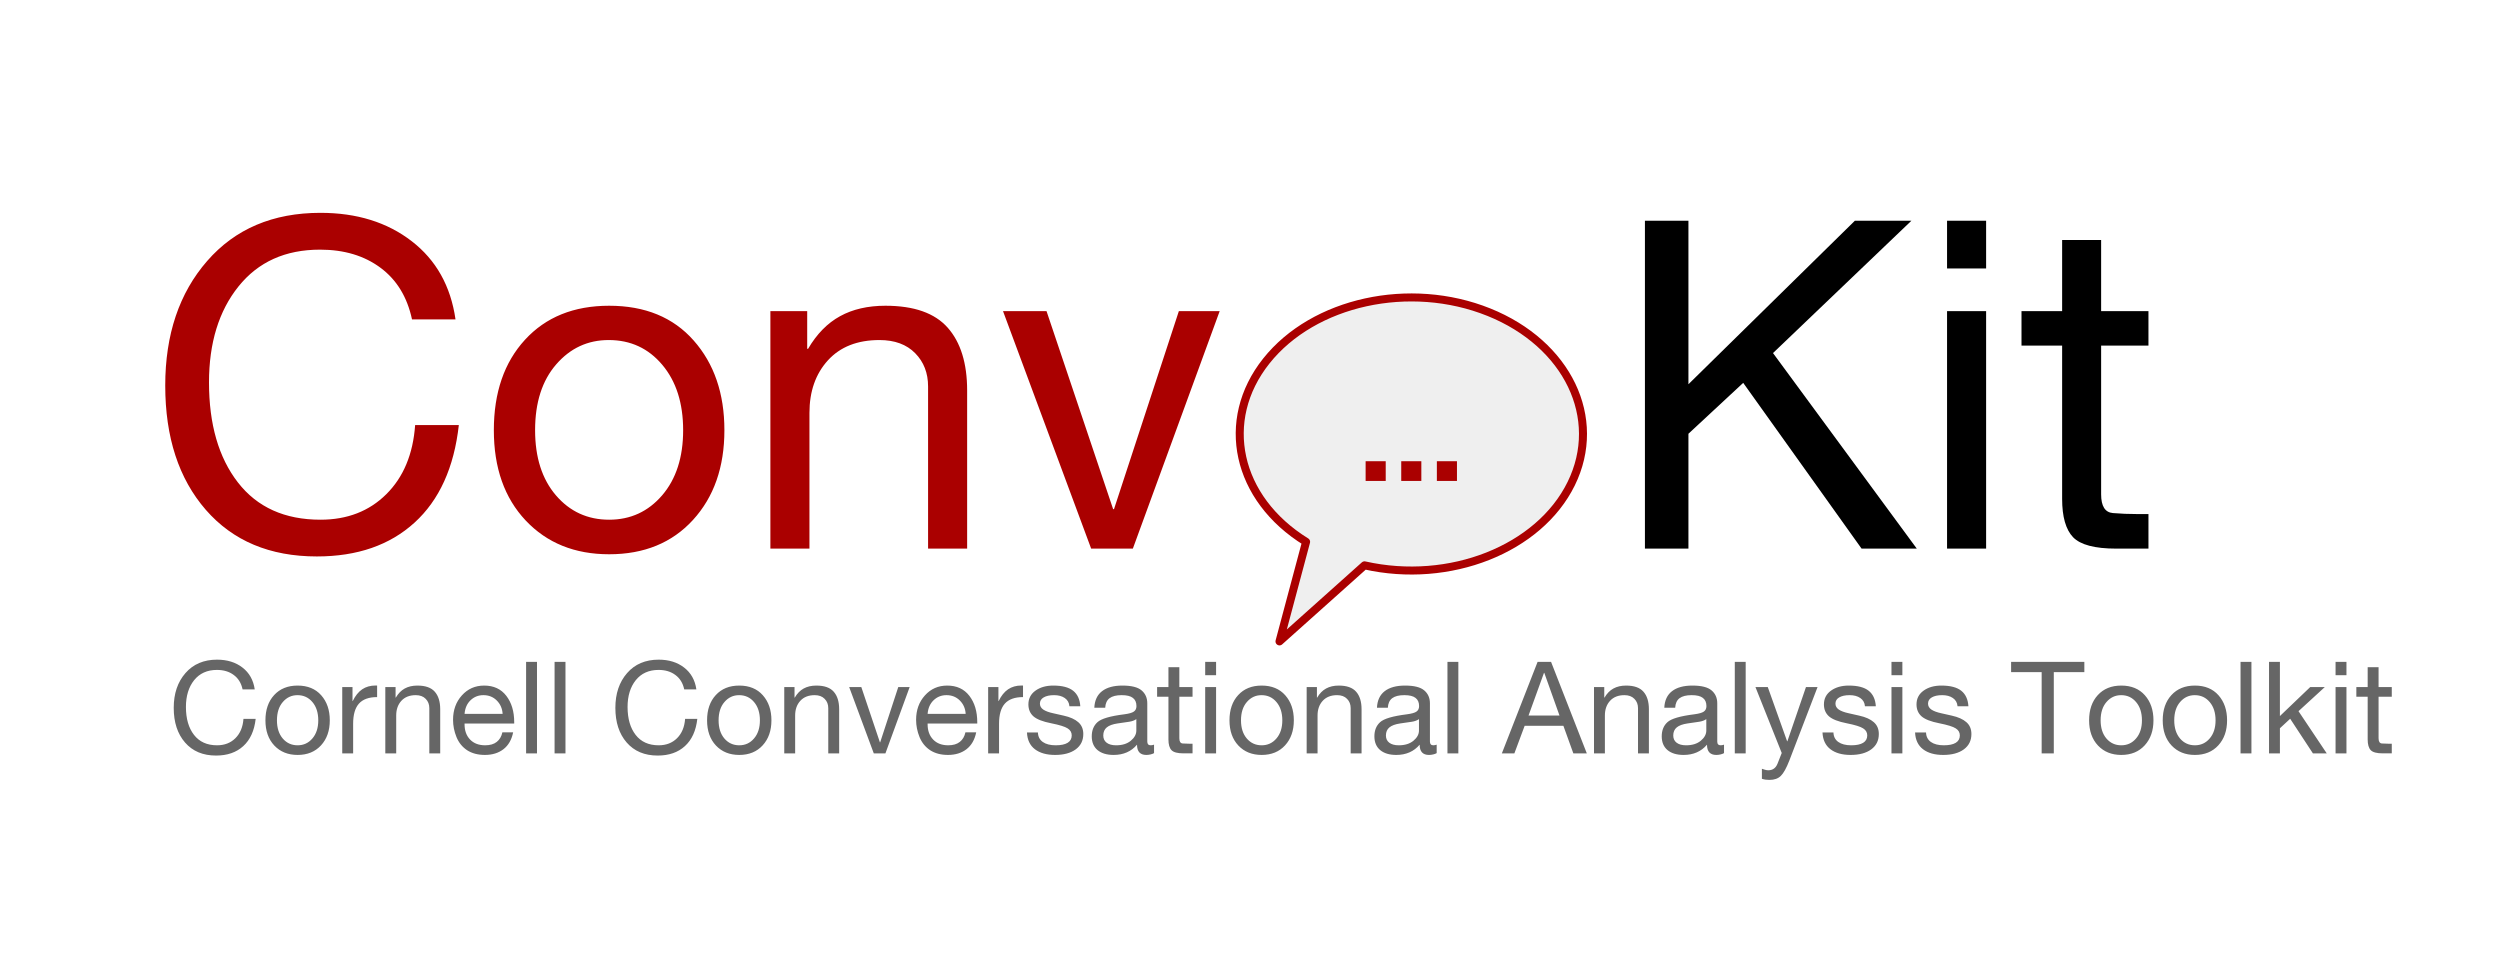
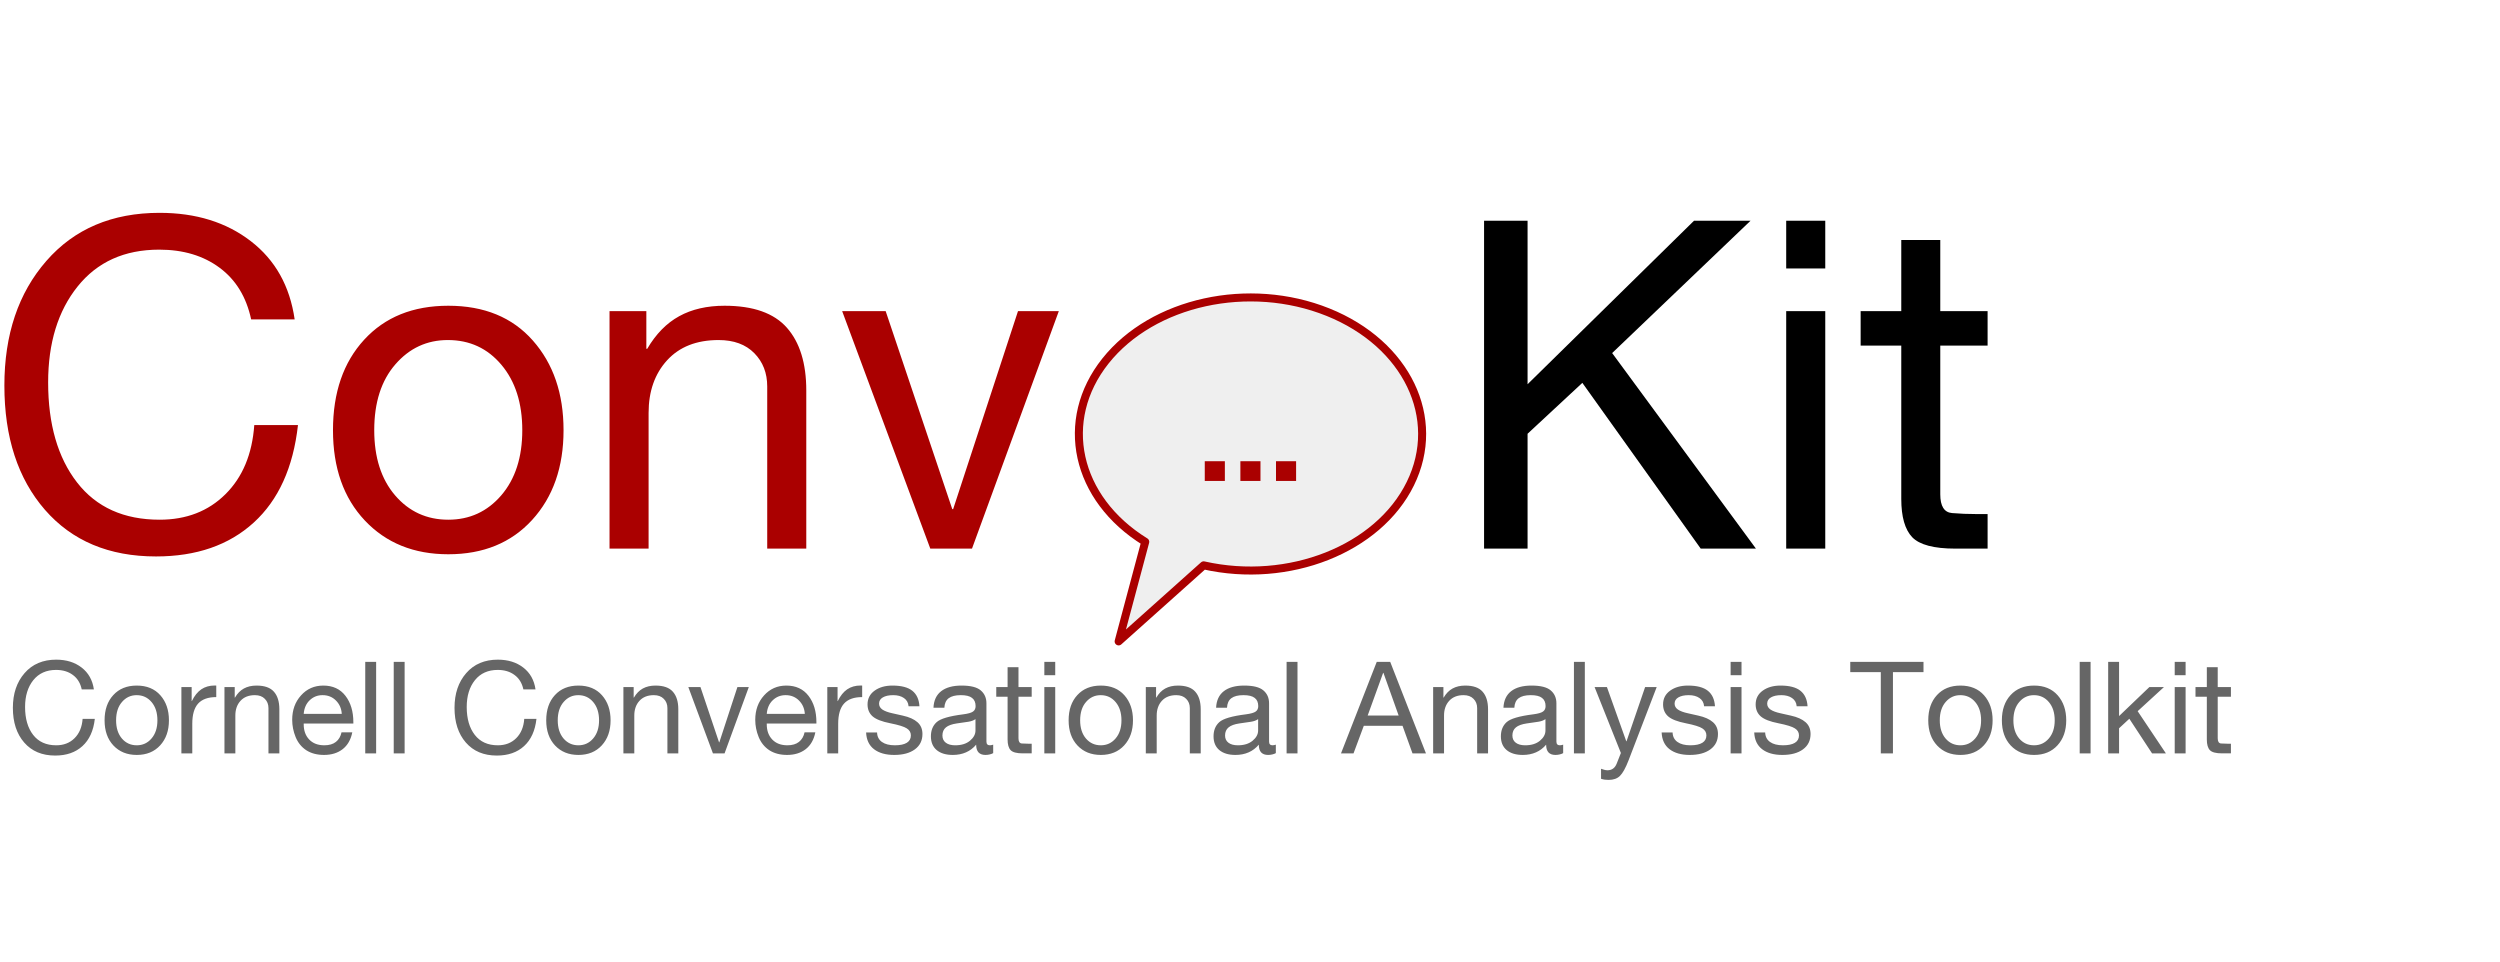
<svg xmlns="http://www.w3.org/2000/svg" version="1.1" viewBox="0.0 0.0 624.0 240.0" fill="none" stroke="none" stroke-linecap="square" stroke-miterlimit="10">
  <clipPath id="p.0">
    <path d="m0 0l624.0 0l0 240.0l-624.0 0l0 -240.0z" clip-rule="nonzero" />
  </clipPath>
  <g clip-path="url(#p.0)">
    <path fill="#000000" fill-opacity="0.0" d="m0 0l624.0 0l0 240.0l-624.0 0z" fill-rule="evenodd" />
-     <path fill="#000000" fill-opacity="0.0" d="m32.987 147.234l576.0 0l0 58.173l-576.0 0z" fill-rule="evenodd" />
-     <path fill="#666666" d="m54.174 164.65q3.797 0 6.344 1.969q2.562 1.969 3.062 5.453l-3.031 0q-0.5 -2.344 -2.203 -3.594q-1.688 -1.266 -4.203 -1.266q-3.625 0 -5.688 2.562q-2.047 2.562 -2.047 6.688q0 4.375 2.016 6.969q2.016 2.594 5.75 2.594q2.797 0 4.578 -1.766q1.797 -1.781 2.016 -4.828l3.047 0q-0.5 4.438 -3.094 6.797q-2.578 2.359 -6.797 2.359q-4.906 0 -7.734 -3.25q-2.828 -3.25 -2.828 -8.656q0 -5.328 2.922 -8.672q2.922 -3.359 7.891 -3.359zm20.109 6.469q3.75 0 5.891 2.422q2.141 2.422 2.141 6.25q0 3.859 -2.188 6.25q-2.188 2.391 -5.844 2.391q-3.594 0 -5.812 -2.344q-2.219 -2.359 -2.219 -6.297q0 -3.938 2.172 -6.297q2.172 -2.375 5.859 -2.375zm-5.156 8.672q0 2.844 1.453 4.547q1.453 1.688 3.703 1.688q2.234 0 3.688 -1.703q1.469 -1.703 1.469 -4.531q0 -2.828 -1.453 -4.547q-1.453 -1.734 -3.734 -1.734q-2.188 0 -3.656 1.703q-1.469 1.688 -1.469 4.578zm24.625 -8.688q0.094 0 0.172 0q0.078 0 0.203 0.016l0 2.875q-3.062 0 -4.531 1.625q-1.453 1.625 -1.453 5.016l0 7.406l-2.719 0l0 -16.547l2.562 0l0 3.484l0.062 0q0.953 -1.969 2.344 -2.922q1.406 -0.953 3.359 -0.953zm10.438 0.016q2.984 0 4.328 1.531q1.359 1.531 1.359 4.375l0 11.016l-2.719 0l0 -11.297q0 -1.406 -0.906 -2.312q-0.891 -0.922 -2.484 -0.922q-2.297 0 -3.594 1.422q-1.281 1.406 -1.281 3.656l0 9.453l-2.719 0l0 -16.547l2.562 0l0 2.625l0.062 0q0.906 -1.547 2.219 -2.266q1.328 -0.734 3.172 -0.734zm16.656 0q3.562 0 5.531 2.562q1.969 2.562 1.969 6.578l0 0.328l-12.391 0l0 0.203q0 2.359 1.375 3.797q1.375 1.438 3.781 1.438q1.812 0 2.875 -0.844q1.078 -0.844 1.406 -2.391l2.688 0q-0.547 2.75 -2.406 4.203q-1.859 1.438 -4.656 1.438q-2.609 0 -4.422 -1.172q-1.797 -1.188 -2.656 -3.281q-0.859 -2.109 -0.859 -4.312q0 -3.656 2.203 -6.094q2.203 -2.453 5.562 -2.453zm-4.891 7.062l9.5 0q-0.125 -2.016 -1.469 -3.344q-1.328 -1.328 -3.328 -1.328q-1.875 0 -3.203 1.266q-1.328 1.266 -1.5 3.406zm18.078 -12.984l0 22.844l-2.719 0l0 -22.844l2.719 0zm7.109 0l0 22.844l-2.719 0l0 -22.844l2.719 0zm23.266 -0.547q3.797 0 6.344 1.969q2.562 1.969 3.062 5.453l-3.031 0q-0.5 -2.344 -2.203 -3.594q-1.688 -1.266 -4.203 -1.266q-3.625 0 -5.688 2.562q-2.047 2.562 -2.047 6.688q0 4.375 2.016 6.969q2.016 2.594 5.75 2.594q2.797 0 4.578 -1.766q1.797 -1.781 2.016 -4.828l3.047 0q-0.5 4.438 -3.094 6.797q-2.578 2.359 -6.797 2.359q-4.906 0 -7.734 -3.25q-2.828 -3.25 -2.828 -8.656q0 -5.328 2.922 -8.672q2.922 -3.359 7.891 -3.359zm20.109 6.469q3.75 0 5.891 2.422q2.141 2.422 2.141 6.25q0 3.859 -2.188 6.25q-2.188 2.391 -5.844 2.391q-3.594 0 -5.812 -2.344q-2.219 -2.359 -2.219 -6.297q0 -3.938 2.172 -6.297q2.172 -2.375 5.859 -2.375zm-5.156 8.672q0 2.844 1.453 4.547q1.453 1.688 3.703 1.688q2.234 0 3.688 -1.703q1.469 -1.703 1.469 -4.531q0 -2.828 -1.453 -4.547q-1.453 -1.734 -3.734 -1.734q-2.188 0 -3.656 1.703q-1.469 1.688 -1.469 4.578zm24.406 -8.672q2.984 0 4.328 1.531q1.359 1.531 1.359 4.375l0 11.016l-2.719 0l0 -11.297q0 -1.406 -0.906 -2.312q-0.891 -0.922 -2.484 -0.922q-2.297 0 -3.594 1.422q-1.281 1.406 -1.281 3.656l0 9.453l-2.719 0l0 -16.547l2.562 0l0 2.625l0.062 0q0.906 -1.547 2.219 -2.266q1.328 -0.734 3.172 -0.734zm11.219 0.375l4.641 13.797l0.062 0l4.516 -13.797l2.844 0l-6.047 16.547l-2.906 0l-6.141 -16.547l3.031 0zm21.438 -0.375q3.562 0 5.531 2.562q1.969 2.562 1.969 6.578l0 0.328l-12.391 0l0 0.203q0 2.359 1.375 3.797q1.375 1.438 3.781 1.438q1.812 0 2.875 -0.844q1.078 -0.844 1.406 -2.391l2.688 0q-0.547 2.75 -2.406 4.203q-1.859 1.438 -4.656 1.438q-2.609 0 -4.422 -1.172q-1.797 -1.188 -2.656 -3.281q-0.859 -2.109 -0.859 -4.312q0 -3.656 2.203 -6.094q2.203 -2.453 5.562 -2.453zm-4.891 7.062l9.5 0q-0.125 -2.016 -1.469 -3.344q-1.328 -1.328 -3.328 -1.328q-1.875 0 -3.203 1.266q-1.328 1.266 -1.5 3.406zm23.438 -7.078q0.094 0 0.172 0q0.078 0 0.203 0.016l0 2.875q-3.062 0 -4.531 1.625q-1.453 1.625 -1.453 5.016l0 7.406l-2.719 0l0 -16.547l2.562 0l0 3.484l0.062 0q0.953 -1.969 2.344 -2.922q1.406 -0.953 3.359 -0.953zm7.922 0.016q3.344 0 4.969 1.297q1.625 1.297 1.781 3.875l-2.719 0l0 -0.031q-0.109 -1.312 -1.156 -2.031q-1.031 -0.719 -2.672 -0.719q-1.641 0 -2.594 0.562q-0.938 0.547 -0.938 1.547q0 0.906 0.828 1.484q0.844 0.578 2.531 0.938l2.562 0.578q2.406 0.531 3.656 1.641q1.25 1.094 1.25 2.953q0 2.438 -1.891 3.828q-1.891 1.391 -5.156 1.391q-3.172 0 -5.031 -1.422q-1.859 -1.422 -1.984 -4.188l2.734 0q0.047 1.547 1.219 2.375q1.172 0.828 3.219 0.828q1.969 0 2.984 -0.625q1.016 -0.625 1.016 -1.844q0 -1.109 -1.016 -1.75q-1.0 -0.656 -4.125 -1.281q-3.125 -0.609 -4.406 -1.719q-1.266 -1.125 -1.266 -2.984q0 -2.172 1.766 -3.438q1.766 -1.266 4.438 -1.266zm17.266 0q3.375 0 4.781 1.203q1.422 1.203 1.422 3.219q0 8.609 0 9.547q0 0.938 0.859 0.938q0.188 0 0.406 -0.047q0.219 -0.047 0.422 -0.109l0 2.109q-0.375 0.219 -0.875 0.328q-0.484 0.125 -1.062 0.125q-1.125 0 -1.719 -0.625q-0.594 -0.641 -0.594 -1.938q-1.078 1.281 -2.547 1.922q-1.469 0.641 -3.281 0.641q-2.562 0 -4.016 -1.203q-1.453 -1.219 -1.453 -3.438q0 -2.234 1.422 -3.531q1.422 -1.312 6.688 -1.969q1.781 -0.234 2.406 -0.688q0.641 -0.453 0.641 -1.359q0 -1.375 -0.891 -2.047q-0.875 -0.688 -2.797 -0.688q-2.016 0 -3.031 0.766q-1.0 0.766 -1.078 2.375l-2.719 0q0.125 -2.75 1.938 -4.141q1.812 -1.391 5.078 -1.391zm-4.781 12.469q0 1.156 0.844 1.797q0.844 0.641 2.359 0.641q2.297 0 3.672 -1.141q1.375 -1.141 1.375 -2.547l0 -2.844q-0.688 0.484 -1.781 0.656q-1.094 0.172 -2.906 0.422q-1.812 0.266 -2.688 0.984q-0.875 0.719 -0.875 2.031zm18.984 -17.047l0 4.953l3.297 0l0 2.406l-3.297 0l0 10.359q0 1.234 0.812 1.312q0.828 0.062 1.719 0.062l0.766 0l0 2.406l-2.25 0q-2.234 0 -3.0 -0.797q-0.766 -0.797 -0.766 -2.672l0 -10.672l-2.828 0l0 -2.406l2.828 0l0 -4.953l2.719 0zm9.172 -1.344l0 3.328l-2.719 0l0 -3.328l2.719 0zm0 6.297l0 16.547l-2.719 0l0 -16.547l2.719 0zm11.375 -0.375q3.75 0 5.891 2.422q2.141 2.422 2.141 6.25q0 3.859 -2.188 6.25q-2.188 2.391 -5.844 2.391q-3.594 0 -5.812 -2.344q-2.219 -2.359 -2.219 -6.297q0 -3.938 2.172 -6.297q2.172 -2.375 5.859 -2.375zm-5.156 8.672q0 2.844 1.453 4.547q1.453 1.688 3.703 1.688q2.234 0 3.688 -1.703q1.469 -1.703 1.469 -4.531q0 -2.828 -1.453 -4.547q-1.453 -1.734 -3.734 -1.734q-2.188 0 -3.656 1.703q-1.469 1.688 -1.469 4.578zm24.406 -8.672q2.984 0 4.328 1.531q1.359 1.531 1.359 4.375l0 11.016l-2.719 0l0 -11.297q0 -1.406 -0.906 -2.312q-0.891 -0.922 -2.484 -0.922q-2.297 0 -3.594 1.422q-1.281 1.406 -1.281 3.656l0 9.453l-2.719 0l0 -16.547l2.562 0l0 2.625l0.062 0q0.906 -1.547 2.219 -2.266q1.328 -0.734 3.172 -0.734zm16.547 0q3.375 0 4.781 1.203q1.422 1.203 1.422 3.219q0 8.609 0 9.547q0 0.938 0.859 0.938q0.188 0 0.406 -0.047q0.219 -0.047 0.422 -0.109l0 2.109q-0.375 0.219 -0.875 0.328q-0.484 0.125 -1.062 0.125q-1.125 0 -1.719 -0.625q-0.594 -0.641 -0.594 -1.938q-1.078 1.281 -2.547 1.922q-1.469 0.641 -3.281 0.641q-2.562 0 -4.016 -1.203q-1.453 -1.219 -1.453 -3.438q0 -2.234 1.422 -3.531q1.422 -1.312 6.688 -1.969q1.781 -0.234 2.406 -0.688q0.641 -0.453 0.641 -1.359q0 -1.375 -0.891 -2.047q-0.875 -0.688 -2.797 -0.688q-2.016 0 -3.031 0.766q-1.0 0.766 -1.078 2.375l-2.719 0q0.125 -2.75 1.938 -4.141q1.812 -1.391 5.078 -1.391zm-4.781 12.469q0 1.156 0.844 1.797q0.844 0.641 2.359 0.641q2.297 0 3.672 -1.141q1.375 -1.141 1.375 -2.547l0 -2.844q-0.688 0.484 -1.781 0.656q-1.094 0.172 -2.906 0.422q-1.812 0.266 -2.688 0.984q-0.875 0.719 -0.875 2.031zm18.078 -18.391l0 22.844l-2.719 0l0 -22.844l2.719 0zm23.141 0l8.922 22.844l-3.359 0l-2.484 -6.875l-9.672 0l-2.562 6.875l-3.125 0l8.922 -22.844l3.359 0zm-1.766 2.75l-3.859 10.656l7.734 0l-3.797 -10.656l-0.078 0zm20.5 3.172q2.984 0 4.328 1.531q1.359 1.531 1.359 4.375l0 11.016l-2.719 0l0 -11.297q0 -1.406 -0.906 -2.312q-0.891 -0.922 -2.484 -0.922q-2.297 0 -3.594 1.422q-1.281 1.406 -1.281 3.656l0 9.453l-2.719 0l0 -16.547l2.562 0l0 2.625l0.062 0q0.906 -1.547 2.219 -2.266q1.328 -0.734 3.172 -0.734zm16.547 0q3.375 0 4.781 1.203q1.422 1.203 1.422 3.219q0 8.609 0 9.547q0 0.938 0.859 0.938q0.188 0 0.406 -0.047q0.219 -0.047 0.422 -0.109l0 2.109q-0.375 0.219 -0.875 0.328q-0.484 0.125 -1.062 0.125q-1.125 0 -1.719 -0.625q-0.594 -0.641 -0.594 -1.938q-1.078 1.281 -2.547 1.922q-1.469 0.641 -3.281 0.641q-2.562 0 -4.016 -1.203q-1.453 -1.219 -1.453 -3.438q0 -2.234 1.422 -3.531q1.422 -1.312 6.688 -1.969q1.781 -0.234 2.406 -0.688q0.641 -0.453 0.641 -1.359q0 -1.375 -0.891 -2.047q-0.875 -0.688 -2.797 -0.688q-2.016 0 -3.031 0.766q-1.0 0.766 -1.078 2.375l-2.719 0q0.125 -2.75 1.938 -4.141q1.812 -1.391 5.078 -1.391zm-4.781 12.469q0 1.156 0.844 1.797q0.844 0.641 2.359 0.641q2.297 0 3.672 -1.141q1.375 -1.141 1.375 -2.547l0 -2.844q-0.688 0.484 -1.781 0.656q-1.094 0.172 -2.906 0.422q-1.812 0.266 -2.688 0.984q-0.875 0.719 -0.875 2.031zm18.078 -18.391l0 22.844l-2.719 0l0 -22.844l2.719 0zm5.516 6.297l4.828 13.531l0.062 0l4.641 -13.531l2.891 0l-7.031 18.312q-1.109 2.859 -2.141 3.859q-1.016 1.0 -2.828 1.0q-0.5 0 -0.969 -0.062q-0.469 -0.062 -0.922 -0.219l0 -2.5q0.391 0.125 0.781 0.25q0.406 0.125 0.812 0.125q1.656 0 2.312 -1.656q0.656 -1.656 1.047 -2.656l-6.562 -16.453l3.078 0zm20.219 -0.375q3.344 0 4.969 1.297q1.625 1.297 1.781 3.875l-2.719 0l0 -0.031q-0.109 -1.312 -1.156 -2.031q-1.031 -0.719 -2.672 -0.719q-1.641 0 -2.594 0.562q-0.938 0.547 -0.938 1.547q0 0.906 0.828 1.484q0.844 0.578 2.531 0.938l2.562 0.578q2.406 0.531 3.656 1.641q1.25 1.094 1.25 2.953q0 2.438 -1.891 3.828q-1.891 1.391 -5.156 1.391q-3.172 0 -5.031 -1.422q-1.859 -1.422 -1.984 -4.188l2.734 0q0.047 1.547 1.219 2.375q1.172 0.828 3.219 0.828q1.969 0 2.984 -0.625q1.016 -0.625 1.016 -1.844q0 -1.109 -1.016 -1.75q-1.0 -0.656 -4.125 -1.281q-3.125 -0.609 -4.406 -1.719q-1.266 -1.125 -1.266 -2.984q0 -2.172 1.766 -3.438q1.766 -1.266 4.438 -1.266zm13.375 -5.922l0 3.328l-2.719 0l0 -3.328l2.719 0zm0 6.297l0 16.547l-2.719 0l0 -16.547l2.719 0zm9.734 -0.375q3.344 0 4.969 1.297q1.625 1.297 1.781 3.875l-2.719 0l0 -0.031q-0.109 -1.312 -1.156 -2.031q-1.031 -0.719 -2.672 -0.719q-1.641 0 -2.594 0.562q-0.938 0.547 -0.938 1.547q0 0.906 0.828 1.484q0.844 0.578 2.531 0.938l2.562 0.578q2.406 0.531 3.656 1.641q1.25 1.094 1.25 2.953q0 2.438 -1.891 3.828q-1.891 1.391 -5.156 1.391q-3.172 0 -5.031 -1.422q-1.859 -1.422 -1.984 -4.188l2.734 0q0.047 1.547 1.219 2.375q1.172 0.828 3.219 0.828q1.969 0 2.984 -0.625q1.016 -0.625 1.016 -1.844q0 -1.109 -1.016 -1.75q-1.0 -0.656 -4.125 -1.281q-3.125 -0.609 -4.406 -1.719q-1.266 -1.125 -1.266 -2.984q0 -2.172 1.766 -3.438q1.766 -1.266 4.438 -1.266zm35.687 -5.922l0 2.562l-7.625 0l0 20.281l-3.031 0l0 -20.281l-7.625 0l0 -2.562l18.281 0zm9.219 5.922q3.75 0 5.891 2.422q2.141 2.422 2.141 6.25q0 3.859 -2.188 6.25q-2.188 2.391 -5.844 2.391q-3.594 0 -5.812 -2.344q-2.219 -2.359 -2.219 -6.297q0 -3.938 2.172 -6.297q2.172 -2.375 5.859 -2.375zm-5.156 8.672q0 2.844 1.453 4.547q1.453 1.688 3.703 1.688q2.234 0 3.688 -1.703q1.469 -1.703 1.469 -4.531q0 -2.828 -1.453 -4.547q-1.453 -1.734 -3.734 -1.734q-2.188 0 -3.656 1.703q-1.469 1.688 -1.469 4.578zm23.531 -8.672q3.75 0 5.891 2.422q2.141 2.422 2.141 6.25q0 3.859 -2.188 6.25q-2.188 2.391 -5.844 2.391q-3.594 0 -5.812 -2.344q-2.219 -2.359 -2.219 -6.297q0 -3.938 2.172 -6.297q2.172 -2.375 5.859 -2.375zm-5.156 8.672q0 2.844 1.453 4.547q1.453 1.688 3.703 1.688q2.234 0 3.688 -1.703q1.469 -1.703 1.469 -4.531q0 -2.828 -1.453 -4.547q-1.453 -1.734 -3.734 -1.734q-2.188 0 -3.656 1.703q-1.469 1.688 -1.469 4.578zm19.266 -14.594l0 22.844l-2.719 0l0 -22.844l2.719 0zm7.109 0l0 13.531l7.562 -7.234l3.641 0l-6.562 6.016l7.047 10.531l-3.453 0l-5.672 -8.641l-2.562 2.375l0 6.266l-2.719 0l0 -22.844l2.719 0zm16.609 0l0 3.328l-2.719 0l0 -3.328l2.719 0zm0 6.297l0 16.547l-2.719 0l0 -16.547l2.719 0zm8.016 -4.953l0 4.953l3.297 0l0 2.406l-3.297 0l0 10.359q0 1.234 0.812 1.312q0.828 0.062 1.719 0.062l0.766 0l0 2.406l-2.25 0q-2.234 0 -3.0 -0.797q-0.766 -0.797 -0.766 -2.672l0 -10.672l-2.828 0l0 -2.406l2.828 0l0 -4.953l2.719 0z" fill-rule="nonzero" />
-     <path fill="#000000" fill-opacity="0.0" d="m-9.60105E-4 -0.001l576.0 0l0 191.717l-576.0 0z" fill-rule="evenodd" />
-     <path fill="#aa0000" d="m79.993 53.125q13.594 0 22.75 7.062q9.156 7.047 10.953 19.531l-10.859 0q-1.797 -8.391 -7.875 -12.891q-6.078 -4.516 -15.078 -4.516q-13.0 0 -20.359 9.188q-7.359 9.172 -7.359 23.953q0 15.672 7.219 24.969q7.219 9.297 20.609 9.297q10.016 0 16.422 -6.359q6.422 -6.359 7.203 -17.266l10.906 0q-1.781 15.891 -11.047 24.344q-9.266 8.453 -24.391 8.453q-17.578 0 -27.719 -11.641q-10.125 -11.641 -10.125 -31.016q0 -19.094 10.469 -31.094q10.469 -12.016 28.281 -12.016zm72.051 23.188q13.438 0 21.094 8.672q7.672 8.672 7.672 22.391q0 13.828 -7.844 22.406q-7.828 8.562 -20.922 8.562q-12.875 0 -20.828 -8.422q-7.953 -8.438 -7.953 -22.547q0 -14.109 7.781 -22.578q7.781 -8.484 21.0 -8.484zm-18.484 31.062q0 10.188 5.203 16.266q5.219 6.078 13.281 6.078q8.0 0 13.234 -6.094q5.234 -6.109 5.234 -16.25q0 -10.125 -5.203 -16.312q-5.203 -6.188 -13.375 -6.188q-7.844 0 -13.109 6.078q-5.266 6.062 -5.266 16.422zm87.447 -31.062q10.703 0 15.547 5.484q4.844 5.484 4.844 15.672l0 39.469l-9.75 0l0 -40.484q0 -5.031 -3.219 -8.297q-3.219 -3.281 -8.922 -3.281q-8.234 0 -12.859 5.062q-4.609 5.062 -4.609 13.125l0 33.875l-9.75 0l0 -59.281l9.188 0l0 9.406l0.219 0q3.25 -5.547 7.984 -8.141q4.734 -2.609 11.328 -2.609zm40.204 1.344l16.625 49.422l0.219 0l16.188 -49.422l10.188 0l-21.672 59.281l-10.406 0l-22.0 -59.281l10.859 0z" fill-rule="nonzero" />
-     <path fill="#000000" d="m421.432 55.093l0 40.812l41.547 -40.812l14.109 0l-34.547 33.031l35.891 48.812l-13.781 0l-29.547 -41.375l-13.672 12.703l0 28.672l-10.859 0l0 -81.844l10.859 0zm74.303 0l0 11.922l-9.75 0l0 -11.922l9.75 0zm0 22.562l0 59.281l-9.75 0l0 -59.281l9.75 0zm28.707 -17.75l0 17.75l11.812 0l0 8.609l-11.812 0l0 37.125q0 4.422 2.938 4.672q2.953 0.25 6.141 0.25l2.734 0l0 8.625l-8.047 0q-8.016 0 -10.766 -2.844q-2.734 -2.859 -2.734 -9.578l0 -38.25l-10.141 0l0 -8.609l10.141 0l0 -17.75l9.734 0z" fill-rule="nonzero" />
-     <path fill="#efefef" d="m319.361 160.094l6.641 -24.854l0 0c-17.429 -10.767 -21.725 -30.307 -9.924 -45.142c11.801 -14.835 35.836 -20.109 55.528 -12.186c19.691 7.924 28.594 26.452 20.568 42.806c-8.026 16.353 -30.355 25.18 -51.585 20.391z" fill-rule="evenodd" />
-     <path stroke="#aa0000" stroke-width="2.0" stroke-linejoin="round" stroke-linecap="butt" d="m319.361 160.094l6.641 -24.854l0 0c-17.429 -10.767 -21.725 -30.307 -9.924 -45.142c11.801 -14.835 35.836 -20.109 55.528 -12.186c19.691 7.924 28.594 26.452 20.568 42.806c-8.026 16.353 -30.355 25.18 -51.585 20.391z" fill-rule="evenodd" />
-     <path fill="#aa0000" d="m345.875 115.121l0 4.922l-5.016 0l0 -4.922l5.016 0zm8.891 0l0 4.922l-5.016 0l0 -4.922l5.016 0zm8.891 0l0 4.922l-5.016 0l0 -4.922l5.016 0z" fill-rule="nonzero" />
+     <path fill="#000000" fill-opacity="0.0" d="m-7.163 147.234l576.0 0l0 58.173l-576.0 0z" fill-rule="evenodd" />
+     <path fill="#666666" d="m14.025 164.65q3.797 0 6.344 1.969q2.562 1.969 3.062 5.453l-3.031 0q-0.5 -2.344 -2.203 -3.594q-1.688 -1.266 -4.203 -1.266q-3.625 0 -5.688 2.562q-2.047 2.562 -2.047 6.688q0 4.375 2.016 6.969q2.016 2.594 5.75 2.594q2.797 0 4.578 -1.766q1.797 -1.781 2.016 -4.828l3.047 0q-0.5 4.438 -3.094 6.797q-2.578 2.359 -6.797 2.359q-4.906 0 -7.734 -3.25q-2.828 -3.25 -2.828 -8.656q0 -5.328 2.922 -8.672q2.922 -3.359 7.891 -3.359zm20.109 6.469q3.75 0 5.891 2.422q2.141 2.422 2.141 6.25q0 3.859 -2.188 6.25q-2.188 2.391 -5.844 2.391q-3.594 0 -5.812 -2.344q-2.219 -2.359 -2.219 -6.297q0 -3.938 2.172 -6.297q2.172 -2.375 5.859 -2.375zm-5.156 8.672q0 2.844 1.453 4.547q1.453 1.688 3.703 1.688q2.234 0 3.688 -1.703q1.469 -1.703 1.469 -4.531q0 -2.828 -1.453 -4.547q-1.453 -1.734 -3.734 -1.734q-2.188 0 -3.656 1.703q-1.469 1.688 -1.469 4.578zm24.625 -8.688q0.094 0 0.172 0q0.078 0 0.203 0.016l0 2.875q-3.062 0 -4.531 1.625q-1.453 1.625 -1.453 5.016l0 7.406l-2.719 0l0 -16.547l2.562 0l0 3.484l0.062 0q0.953 -1.969 2.344 -2.922q1.406 -0.953 3.359 -0.953zm10.438 0.016q2.984 0 4.328 1.531q1.359 1.531 1.359 4.375l0 11.016l-2.719 0l0 -11.297q0 -1.406 -0.906 -2.312q-0.891 -0.922 -2.484 -0.922q-2.297 0 -3.594 1.422q-1.281 1.406 -1.281 3.656l0 9.453l-2.719 0l0 -16.547l2.562 0l0 2.625l0.062 0q0.906 -1.547 2.219 -2.266q1.328 -0.734 3.172 -0.734zm16.656 0q3.562 0 5.531 2.562q1.969 2.562 1.969 6.578l0 0.328l-12.391 0l0 0.203q0 2.359 1.375 3.797q1.375 1.438 3.781 1.438q1.812 0 2.875 -0.844q1.078 -0.844 1.406 -2.391l2.688 0q-0.547 2.75 -2.406 4.203q-1.859 1.438 -4.656 1.438q-2.609 0 -4.422 -1.172q-1.797 -1.188 -2.656 -3.281q-0.859 -2.109 -0.859 -4.312q0 -3.656 2.203 -6.094q2.203 -2.453 5.562 -2.453zm-4.891 7.062l9.5 0q-0.125 -2.016 -1.469 -3.344q-1.328 -1.328 -3.328 -1.328q-1.875 0 -3.203 1.266q-1.328 1.266 -1.5 3.406zm18.078 -12.984l0 22.844l-2.719 0l0 -22.844l2.719 0zm7.109 0l0 22.844l-2.719 0l0 -22.844l2.719 0zm23.266 -0.547q3.797 0 6.344 1.969q2.562 1.969 3.062 5.453l-3.031 0q-0.5 -2.344 -2.203 -3.594q-1.688 -1.266 -4.203 -1.266q-3.625 0 -5.688 2.562q-2.047 2.562 -2.047 6.688q0 4.375 2.016 6.969q2.016 2.594 5.75 2.594q2.797 0 4.578 -1.766q1.797 -1.781 2.016 -4.828l3.047 0q-0.5 4.438 -3.094 6.797q-2.578 2.359 -6.797 2.359q-4.906 0 -7.734 -3.25q-2.828 -3.25 -2.828 -8.656q0 -5.328 2.922 -8.672q2.922 -3.359 7.891 -3.359zm20.109 6.469q3.75 0 5.891 2.422q2.141 2.422 2.141 6.25q0 3.859 -2.188 6.25q-2.188 2.391 -5.844 2.391q-3.594 0 -5.812 -2.344q-2.219 -2.359 -2.219 -6.297q0 -3.938 2.172 -6.297q2.172 -2.375 5.859 -2.375zm-5.156 8.672q0 2.844 1.453 4.547q1.453 1.688 3.703 1.688q2.234 0 3.688 -1.703q1.469 -1.703 1.469 -4.531q0 -2.828 -1.453 -4.547q-1.453 -1.734 -3.734 -1.734q-2.188 0 -3.656 1.703q-1.469 1.688 -1.469 4.578zm24.406 -8.672q2.984 0 4.328 1.531q1.359 1.531 1.359 4.375l0 11.016l-2.719 0l0 -11.297q0 -1.406 -0.906 -2.312q-0.891 -0.922 -2.484 -0.922q-2.297 0 -3.594 1.422q-1.281 1.406 -1.281 3.656l0 9.453l-2.719 0l0 -16.547l2.562 0l0 2.625l0.062 0q0.906 -1.547 2.219 -2.266q1.328 -0.734 3.172 -0.734zm11.219 0.375l4.641 13.797l0.062 0l4.516 -13.797l2.844 0l-6.047 16.547l-2.906 0l-6.141 -16.547l3.031 0zm21.438 -0.375q3.562 0 5.531 2.562q1.969 2.562 1.969 6.578l0 0.328l-12.391 0l0 0.203q0 2.359 1.375 3.797q1.375 1.438 3.781 1.438q1.812 0 2.875 -0.844q1.078 -0.844 1.406 -2.391l2.688 0q-0.547 2.75 -2.406 4.203q-1.859 1.438 -4.656 1.438q-2.609 0 -4.422 -1.172q-1.797 -1.188 -2.656 -3.281q-0.859 -2.109 -0.859 -4.312q0 -3.656 2.203 -6.094q2.203 -2.453 5.562 -2.453zm-4.891 7.062l9.5 0q-0.125 -2.016 -1.469 -3.344q-1.328 -1.328 -3.328 -1.328q-1.875 0 -3.203 1.266q-1.328 1.266 -1.5 3.406zm23.438 -7.078q0.094 0 0.172 0q0.078 0 0.203 0.016l0 2.875q-3.062 0 -4.531 1.625q-1.453 1.625 -1.453 5.016l0 7.406l-2.719 0l0 -16.547l2.562 0l0 3.484l0.062 0q0.953 -1.969 2.344 -2.922q1.406 -0.953 3.359 -0.953zm7.922 0.016q3.344 0 4.969 1.297q1.625 1.297 1.781 3.875l-2.719 0l0 -0.031q-0.109 -1.312 -1.156 -2.031q-1.031 -0.719 -2.672 -0.719q-1.641 0 -2.594 0.562q-0.938 0.547 -0.938 1.547q0 0.906 0.828 1.484q0.844 0.578 2.531 0.938l2.562 0.578q2.406 0.531 3.656 1.641q1.25 1.094 1.25 2.953q0 2.438 -1.891 3.828q-1.891 1.391 -5.156 1.391q-3.172 0 -5.031 -1.422q-1.859 -1.422 -1.984 -4.188l2.734 0q0.047 1.547 1.219 2.375q1.172 0.828 3.219 0.828q1.969 0 2.984 -0.625q1.016 -0.625 1.016 -1.844q0 -1.109 -1.016 -1.75q-1.0 -0.656 -4.125 -1.281q-3.125 -0.609 -4.406 -1.719q-1.266 -1.125 -1.266 -2.984q0 -2.172 1.766 -3.438q1.766 -1.266 4.438 -1.266zm17.266 0q3.375 0 4.781 1.203q1.422 1.203 1.422 3.219q0 8.609 0 9.547q0 0.938 0.859 0.938q0.188 0 0.406 -0.047q0.219 -0.047 0.422 -0.109l0 2.109q-0.375 0.219 -0.875 0.328q-0.484 0.125 -1.062 0.125q-1.125 0 -1.719 -0.625q-0.594 -0.641 -0.594 -1.938q-1.078 1.281 -2.547 1.922q-1.469 0.641 -3.281 0.641q-2.562 0 -4.016 -1.203q-1.453 -1.219 -1.453 -3.438q0 -2.234 1.422 -3.531q1.422 -1.312 6.688 -1.969q1.781 -0.234 2.406 -0.688q0.641 -0.453 0.641 -1.359q0 -1.375 -0.891 -2.047q-0.875 -0.688 -2.797 -0.688q-2.016 0 -3.031 0.766q-1.0 0.766 -1.078 2.375l-2.719 0q0.125 -2.75 1.938 -4.141q1.812 -1.391 5.078 -1.391zm-4.781 12.469q0 1.156 0.844 1.797q0.844 0.641 2.359 0.641q2.297 0 3.672 -1.141q1.375 -1.141 1.375 -2.547l0 -2.844q-0.688 0.484 -1.781 0.656q-1.094 0.172 -2.906 0.422q-1.812 0.266 -2.688 0.984q-0.875 0.719 -0.875 2.031zm18.984 -17.047l0 4.953l3.297 0l0 2.406l-3.297 0l0 10.359q0 1.234 0.812 1.312q0.828 0.062 1.719 0.062l0.766 0l0 2.406l-2.25 0q-2.234 0 -3.0 -0.797q-0.766 -0.797 -0.766 -2.672l0 -10.672l-2.828 0l0 -2.406l2.828 0l0 -4.953l2.719 0zm9.172 -1.344l0 3.328l-2.719 0l0 -3.328l2.719 0zm0 6.297l0 16.547l-2.719 0l0 -16.547l2.719 0zm11.375 -0.375q3.75 0 5.891 2.422q2.141 2.422 2.141 6.25q0 3.859 -2.188 6.25q-2.188 2.391 -5.844 2.391q-3.594 0 -5.812 -2.344q-2.219 -2.359 -2.219 -6.297q0 -3.938 2.172 -6.297q2.172 -2.375 5.859 -2.375zm-5.156 8.672q0 2.844 1.453 4.547q1.453 1.688 3.703 1.688q2.234 0 3.688 -1.703q1.469 -1.703 1.469 -4.531q0 -2.828 -1.453 -4.547q-1.453 -1.734 -3.734 -1.734q-2.188 0 -3.656 1.703q-1.469 1.688 -1.469 4.578zm24.406 -8.672q2.984 0 4.328 1.531q1.359 1.531 1.359 4.375l0 11.016l-2.719 0l0 -11.297q0 -1.406 -0.906 -2.312q-0.891 -0.922 -2.484 -0.922q-2.297 0 -3.594 1.422q-1.281 1.406 -1.281 3.656l0 9.453l-2.719 0l0 -16.547l2.562 0l0 2.625l0.062 0q0.906 -1.547 2.219 -2.266q1.328 -0.734 3.172 -0.734zm16.547 0q3.375 0 4.781 1.203q1.422 1.203 1.422 3.219q0 8.609 0 9.547q0 0.938 0.859 0.938q0.188 0 0.406 -0.047q0.219 -0.047 0.422 -0.109l0 2.109q-0.375 0.219 -0.875 0.328q-0.484 0.125 -1.062 0.125q-1.125 0 -1.719 -0.625q-0.594 -0.641 -0.594 -1.938q-1.078 1.281 -2.547 1.922q-1.469 0.641 -3.281 0.641q-2.562 0 -4.016 -1.203q-1.453 -1.219 -1.453 -3.438q0 -2.234 1.422 -3.531q1.422 -1.312 6.688 -1.969q1.781 -0.234 2.406 -0.688q0.641 -0.453 0.641 -1.359q0 -1.375 -0.891 -2.047q-0.875 -0.688 -2.797 -0.688q-2.016 0 -3.031 0.766q-1.0 0.766 -1.078 2.375l-2.719 0q0.125 -2.75 1.938 -4.141q1.812 -1.391 5.078 -1.391zm-4.781 12.469q0 1.156 0.844 1.797q0.844 0.641 2.359 0.641q2.297 0 3.672 -1.141q1.375 -1.141 1.375 -2.547l0 -2.844q-0.688 0.484 -1.781 0.656q-1.094 0.172 -2.906 0.422q-1.812 0.266 -2.688 0.984q-0.875 0.719 -0.875 2.031zm18.078 -18.391l0 22.844l-2.719 0l0 -22.844l2.719 0zm23.141 0l8.922 22.844l-3.359 0l-2.484 -6.875l-9.672 0l-2.562 6.875l-3.125 0l8.922 -22.844l3.359 0zm-1.766 2.75l-3.859 10.656l7.734 0l-3.797 -10.656l-0.078 0zm20.5 3.172q2.984 0 4.328 1.531q1.359 1.531 1.359 4.375l0 11.016l-2.719 0l0 -11.297q0 -1.406 -0.906 -2.312q-0.891 -0.922 -2.484 -0.922q-2.297 0 -3.594 1.422q-1.281 1.406 -1.281 3.656l0 9.453l-2.719 0l0 -16.547l2.562 0l0 2.625l0.062 0q0.906 -1.547 2.219 -2.266q1.328 -0.734 3.172 -0.734zm16.547 0q3.375 0 4.781 1.203q1.422 1.203 1.422 3.219q0 8.609 0 9.547q0 0.938 0.859 0.938q0.188 0 0.406 -0.047q0.219 -0.047 0.422 -0.109l0 2.109q-0.375 0.219 -0.875 0.328q-0.484 0.125 -1.062 0.125q-1.125 0 -1.719 -0.625q-0.594 -0.641 -0.594 -1.938q-1.078 1.281 -2.547 1.922q-1.469 0.641 -3.281 0.641q-2.562 0 -4.016 -1.203q-1.453 -1.219 -1.453 -3.438q0 -2.234 1.422 -3.531q1.422 -1.312 6.688 -1.969q1.781 -0.234 2.406 -0.688q0.641 -0.453 0.641 -1.359q0 -1.375 -0.891 -2.047q-0.875 -0.688 -2.797 -0.688q-2.016 0 -3.031 0.766q-1.0 0.766 -1.078 2.375l-2.719 0q0.125 -2.75 1.938 -4.141q1.812 -1.391 5.078 -1.391zm-4.781 12.469q0 1.156 0.844 1.797q0.844 0.641 2.359 0.641q2.297 0 3.672 -1.141q1.375 -1.141 1.375 -2.547l0 -2.844q-0.688 0.484 -1.781 0.656q-1.094 0.172 -2.906 0.422q-1.812 0.266 -2.688 0.984q-0.875 0.719 -0.875 2.031zm18.078 -18.391l0 22.844l-2.719 0l0 -22.844l2.719 0zm5.516 6.297l4.828 13.531l0.062 0l4.641 -13.531l2.891 0l-7.031 18.312q-1.109 2.859 -2.141 3.859q-1.016 1.0 -2.828 1.0q-0.5 0 -0.969 -0.062q-0.469 -0.062 -0.922 -0.219l0 -2.5q0.391 0.125 0.781 0.25q0.406 0.125 0.812 0.125q1.656 0 2.312 -1.656q0.656 -1.656 1.047 -2.656l-6.562 -16.453l3.078 0zm20.219 -0.375q3.344 0 4.969 1.297q1.625 1.297 1.781 3.875l-2.719 0l0 -0.031q-0.109 -1.312 -1.156 -2.031q-1.031 -0.719 -2.672 -0.719q-1.641 0 -2.594 0.562q-0.938 0.547 -0.938 1.547q0 0.906 0.828 1.484q0.844 0.578 2.531 0.938l2.562 0.578q2.406 0.531 3.656 1.641q1.25 1.094 1.25 2.953q0 2.438 -1.891 3.828q-1.891 1.391 -5.156 1.391q-3.172 0 -5.031 -1.422q-1.859 -1.422 -1.984 -4.188l2.734 0q0.047 1.547 1.219 2.375q1.172 0.828 3.219 0.828q1.969 0 2.984 -0.625q1.016 -0.625 1.016 -1.844q0 -1.109 -1.016 -1.75q-1.0 -0.656 -4.125 -1.281q-3.125 -0.609 -4.406 -1.719q-1.266 -1.125 -1.266 -2.984q0 -2.172 1.766 -3.438q1.766 -1.266 4.438 -1.266zm13.375 -5.922l0 3.328l-2.719 0l0 -3.328l2.719 0zm0 6.297l0 16.547l-2.719 0l0 -16.547l2.719 0zm9.734 -0.375q3.344 0 4.969 1.297q1.625 1.297 1.781 3.875l-2.719 0l0 -0.031q-0.109 -1.312 -1.156 -2.031q-1.031 -0.719 -2.672 -0.719q-1.641 0 -2.594 0.562q-0.938 0.547 -0.938 1.547q0 0.906 0.828 1.484q0.844 0.578 2.531 0.938l2.562 0.578q2.406 0.531 3.656 1.641q1.25 1.094 1.25 2.953q0 2.438 -1.891 3.828q-1.891 1.391 -5.156 1.391q-3.172 0 -5.031 -1.422q-1.859 -1.422 -1.984 -4.188l2.734 0q0.047 1.547 1.219 2.375q1.172 0.828 3.219 0.828q1.969 0 2.984 -0.625q1.016 -0.625 1.016 -1.844q0 -1.109 -1.016 -1.75q-1.0 -0.656 -4.125 -1.281q-3.125 -0.609 -4.406 -1.719q-1.266 -1.125 -1.266 -2.984q0 -2.172 1.766 -3.438q1.766 -1.266 4.438 -1.266zm35.688 -5.922l0 2.562l-7.625 0l0 20.281l-3.031 0l0 -20.281l-7.625 0l0 -2.562l18.281 0zm9.219 5.922q3.75 0 5.891 2.422q2.141 2.422 2.141 6.25q0 3.859 -2.188 6.25q-2.188 2.391 -5.844 2.391q-3.594 0 -5.812 -2.344q-2.219 -2.359 -2.219 -6.297q0 -3.938 2.172 -6.297q2.172 -2.375 5.859 -2.375zm-5.156 8.672q0 2.844 1.453 4.547q1.453 1.688 3.703 1.688q2.234 0 3.688 -1.703q1.469 -1.703 1.469 -4.531q0 -2.828 -1.453 -4.547q-1.453 -1.734 -3.734 -1.734q-2.188 0 -3.656 1.703q-1.469 1.688 -1.469 4.578zm23.531 -8.672q3.75 0 5.891 2.422q2.141 2.422 2.141 6.25q0 3.859 -2.188 6.25q-2.187 2.391 -5.844 2.391q-3.594 0 -5.812 -2.344q-2.219 -2.359 -2.219 -6.297q0 -3.938 2.172 -6.297q2.172 -2.375 5.859 -2.375zm-5.156 8.672q0 2.844 1.453 4.547q1.453 1.688 3.703 1.688q2.234 0 3.688 -1.703q1.469 -1.703 1.469 -4.531q0 -2.828 -1.453 -4.547q-1.453 -1.734 -3.734 -1.734q-2.188 0 -3.656 1.703q-1.469 1.688 -1.469 4.578zm19.266 -14.594l0 22.844l-2.719 0l0 -22.844l2.719 0zm7.109 0l0 13.531l7.562 -7.234l3.641 0l-6.562 6.016l7.047 10.531l-3.453 0l-5.672 -8.641l-2.562 2.375l0 6.266l-2.719 0l0 -22.844l2.719 0zm16.609 0l0 3.328l-2.719 0l0 -3.328l2.719 0zm0 6.297l0 16.547l-2.719 0l0 -16.547l2.719 0zm8.016 -4.953l0 4.953l3.297 0l0 2.406l-3.297 0l0 10.359q0 1.234 0.812 1.312q0.828 0.062 1.719 0.062l0.766 0l0 2.406l-2.25 0q-2.234 0 -3.0 -0.797q-0.766 -0.797 -0.766 -2.672l0 -10.672l-2.828 0l0 -2.406l2.828 0l0 -4.953l2.719 0z" fill-rule="nonzero" />
+     <path fill="#000000" fill-opacity="0.0" d="m-40.151 -0.001l576.0 0l0 191.717l-576.0 0z" fill-rule="evenodd" />
+     <path fill="#aa0000" d="m39.843 53.125q13.594 0 22.75 7.062q9.156 7.047 10.953 19.531l-10.859 0q-1.797 -8.391 -7.875 -12.891q-6.078 -4.516 -15.078 -4.516q-13.0 0 -20.359 9.188q-7.359 9.172 -7.359 23.953q0 15.672 7.219 24.969q7.219 9.297 20.609 9.297q10.016 0 16.422 -6.359q6.422 -6.359 7.203 -17.266l10.906 0q-1.781 15.891 -11.047 24.344q-9.266 8.453 -24.391 8.453q-17.578 0 -27.719 -11.641q-10.125 -11.641 -10.125 -31.016q0 -19.094 10.469 -31.094q10.469 -12.016 28.281 -12.016zm72.051 23.188q13.438 0 21.094 8.672q7.672 8.672 7.672 22.391q0 13.828 -7.844 22.406q-7.828 8.562 -20.922 8.562q-12.875 0 -20.828 -8.422q-7.953 -8.438 -7.953 -22.547q0 -14.109 7.781 -22.578q7.781 -8.484 21.0 -8.484zm-18.484 31.062q0 10.188 5.203 16.266q5.219 6.078 13.281 6.078q8.0 0 13.234 -6.094q5.234 -6.109 5.234 -16.25q0 -10.125 -5.203 -16.312q-5.203 -6.188 -13.375 -6.188q-7.844 0 -13.109 6.078q-5.266 6.062 -5.266 16.422zm87.447 -31.062q10.703 0 15.547 5.484q4.844 5.484 4.844 15.672l0 39.469l-9.75 0l0 -40.484q0 -5.031 -3.219 -8.297q-3.219 -3.281 -8.922 -3.281q-8.234 0 -12.859 5.062q-4.609 5.062 -4.609 13.125l0 33.875l-9.75 0l0 -59.281l9.188 0l0 9.406l0.219 0q3.25 -5.547 7.984 -8.141q4.734 -2.609 11.328 -2.609zm40.204 1.344l16.625 49.422l0.219 0l16.188 -49.422l10.188 0l-21.672 59.281l-10.406 0l-22 -59.281l10.859 0z" fill-rule="nonzero" />
+     <path fill="#000000" d="m381.282 55.093l0 40.812l41.547 -40.812l14.109 0l-34.547 33.031l35.891 48.812l-13.781 0l-29.547 -41.375l-13.672 12.703l0 28.672l-10.859 0l0 -81.844l10.859 0zm74.303 0l0 11.922l-9.75 0l0 -11.922l9.75 0zm0 22.562l0 59.281l-9.75 0l0 -59.281l9.75 0zm28.707 -17.75l0 17.75l11.812 0l0 8.609l-11.812 0l0 37.125q0 4.422 2.938 4.672q2.953 0.25 6.141 0.25l2.734 0l0 8.625l-8.047 0q-8.016 0 -10.766 -2.844q-2.734 -2.859 -2.734 -9.578l0 -38.25l-10.141 0l0 -8.609l10.141 0l0 -17.75l9.734 0z" fill-rule="nonzero" />
+     <path fill="#efefef" d="m279.211 160.094l6.641 -24.854l0 0c-17.429 -10.767 -21.725 -30.307 -9.924 -45.142c11.801 -14.835 35.836 -20.109 55.528 -12.186c19.691 7.924 28.594 26.452 20.568 42.806c-8.026 16.353 -30.355 25.18 -51.585 20.391z" fill-rule="evenodd" />
+     <path stroke="#aa0000" stroke-width="2.0" stroke-linejoin="round" stroke-linecap="butt" d="m279.211 160.094l6.641 -24.854l0 0c-17.429 -10.767 -21.725 -30.307 -9.924 -45.142c11.801 -14.835 35.836 -20.109 55.528 -12.186c19.691 7.924 28.594 26.452 20.568 42.806c-8.026 16.353 -30.355 25.18 -51.585 20.391z" fill-rule="evenodd" />
+     <path fill="#aa0000" d="m305.725 115.121l0 4.922l-5.016 0l0 -4.922l5.016 0zm8.891 0l0 4.922l-5.016 0l0 -4.922l5.016 0zm8.891 0l0 4.922l-5.016 0l0 -4.922l5.016 0z" fill-rule="nonzero" />
  </g>
</svg>
